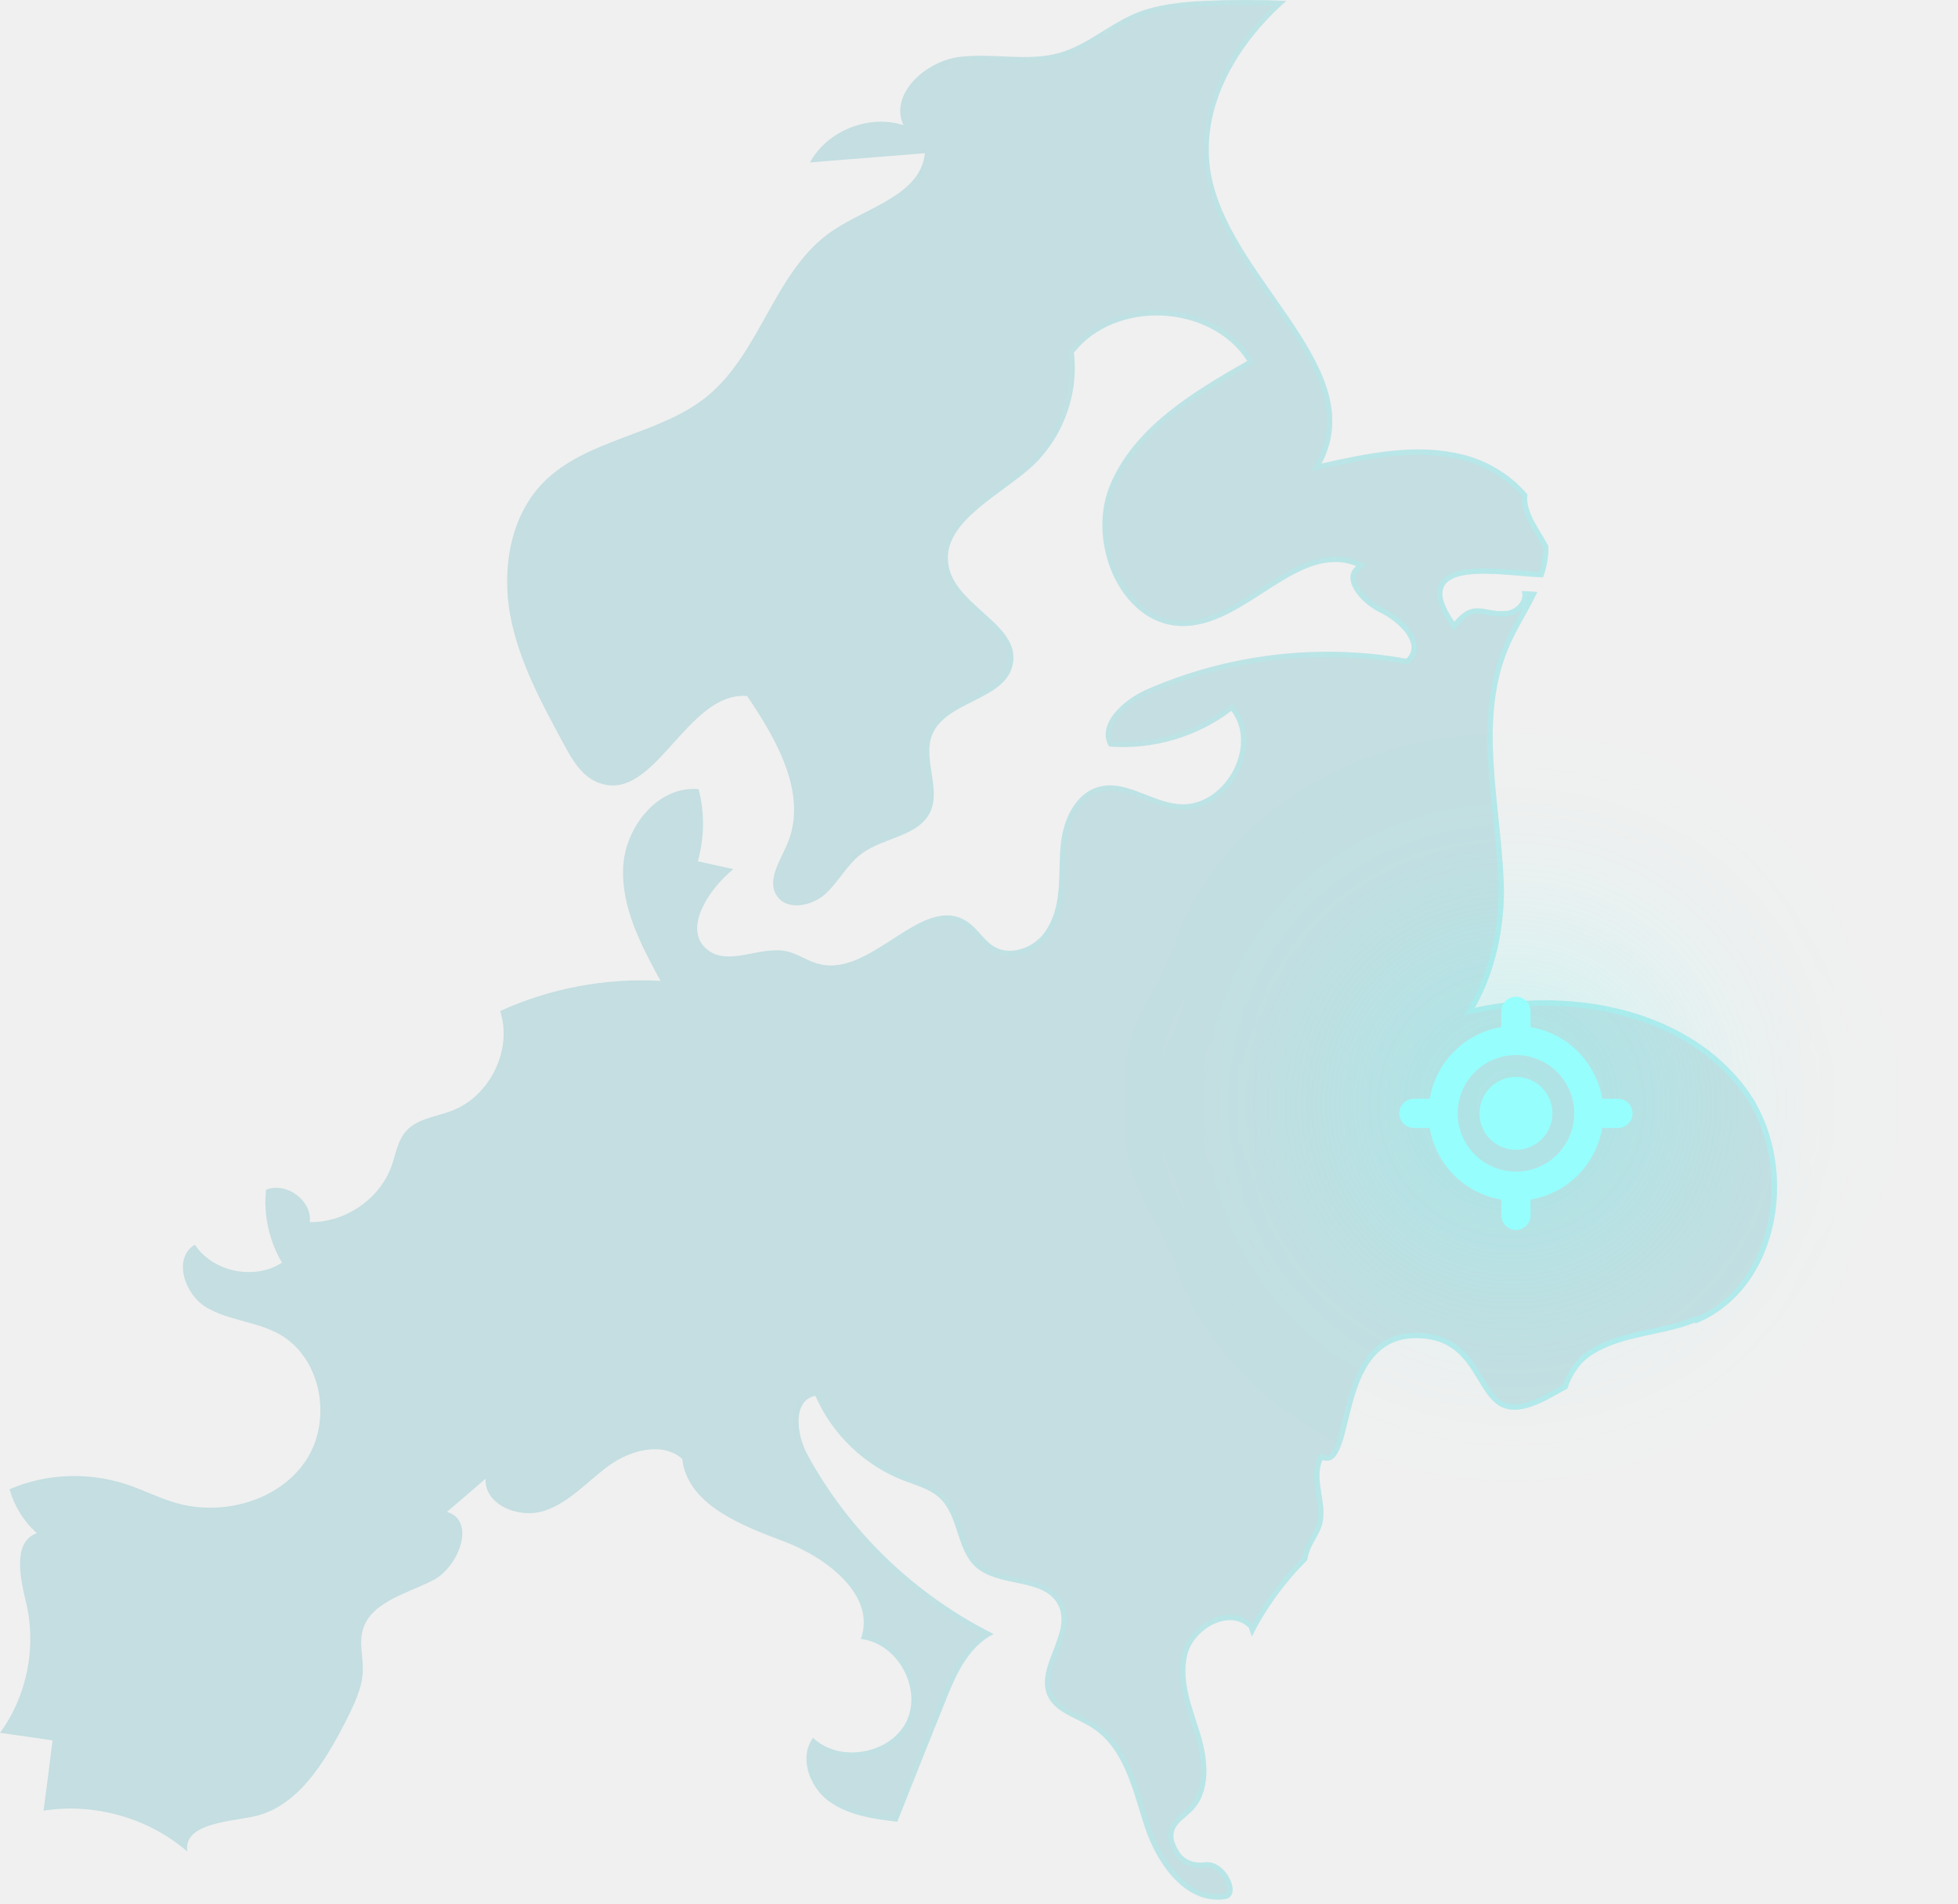
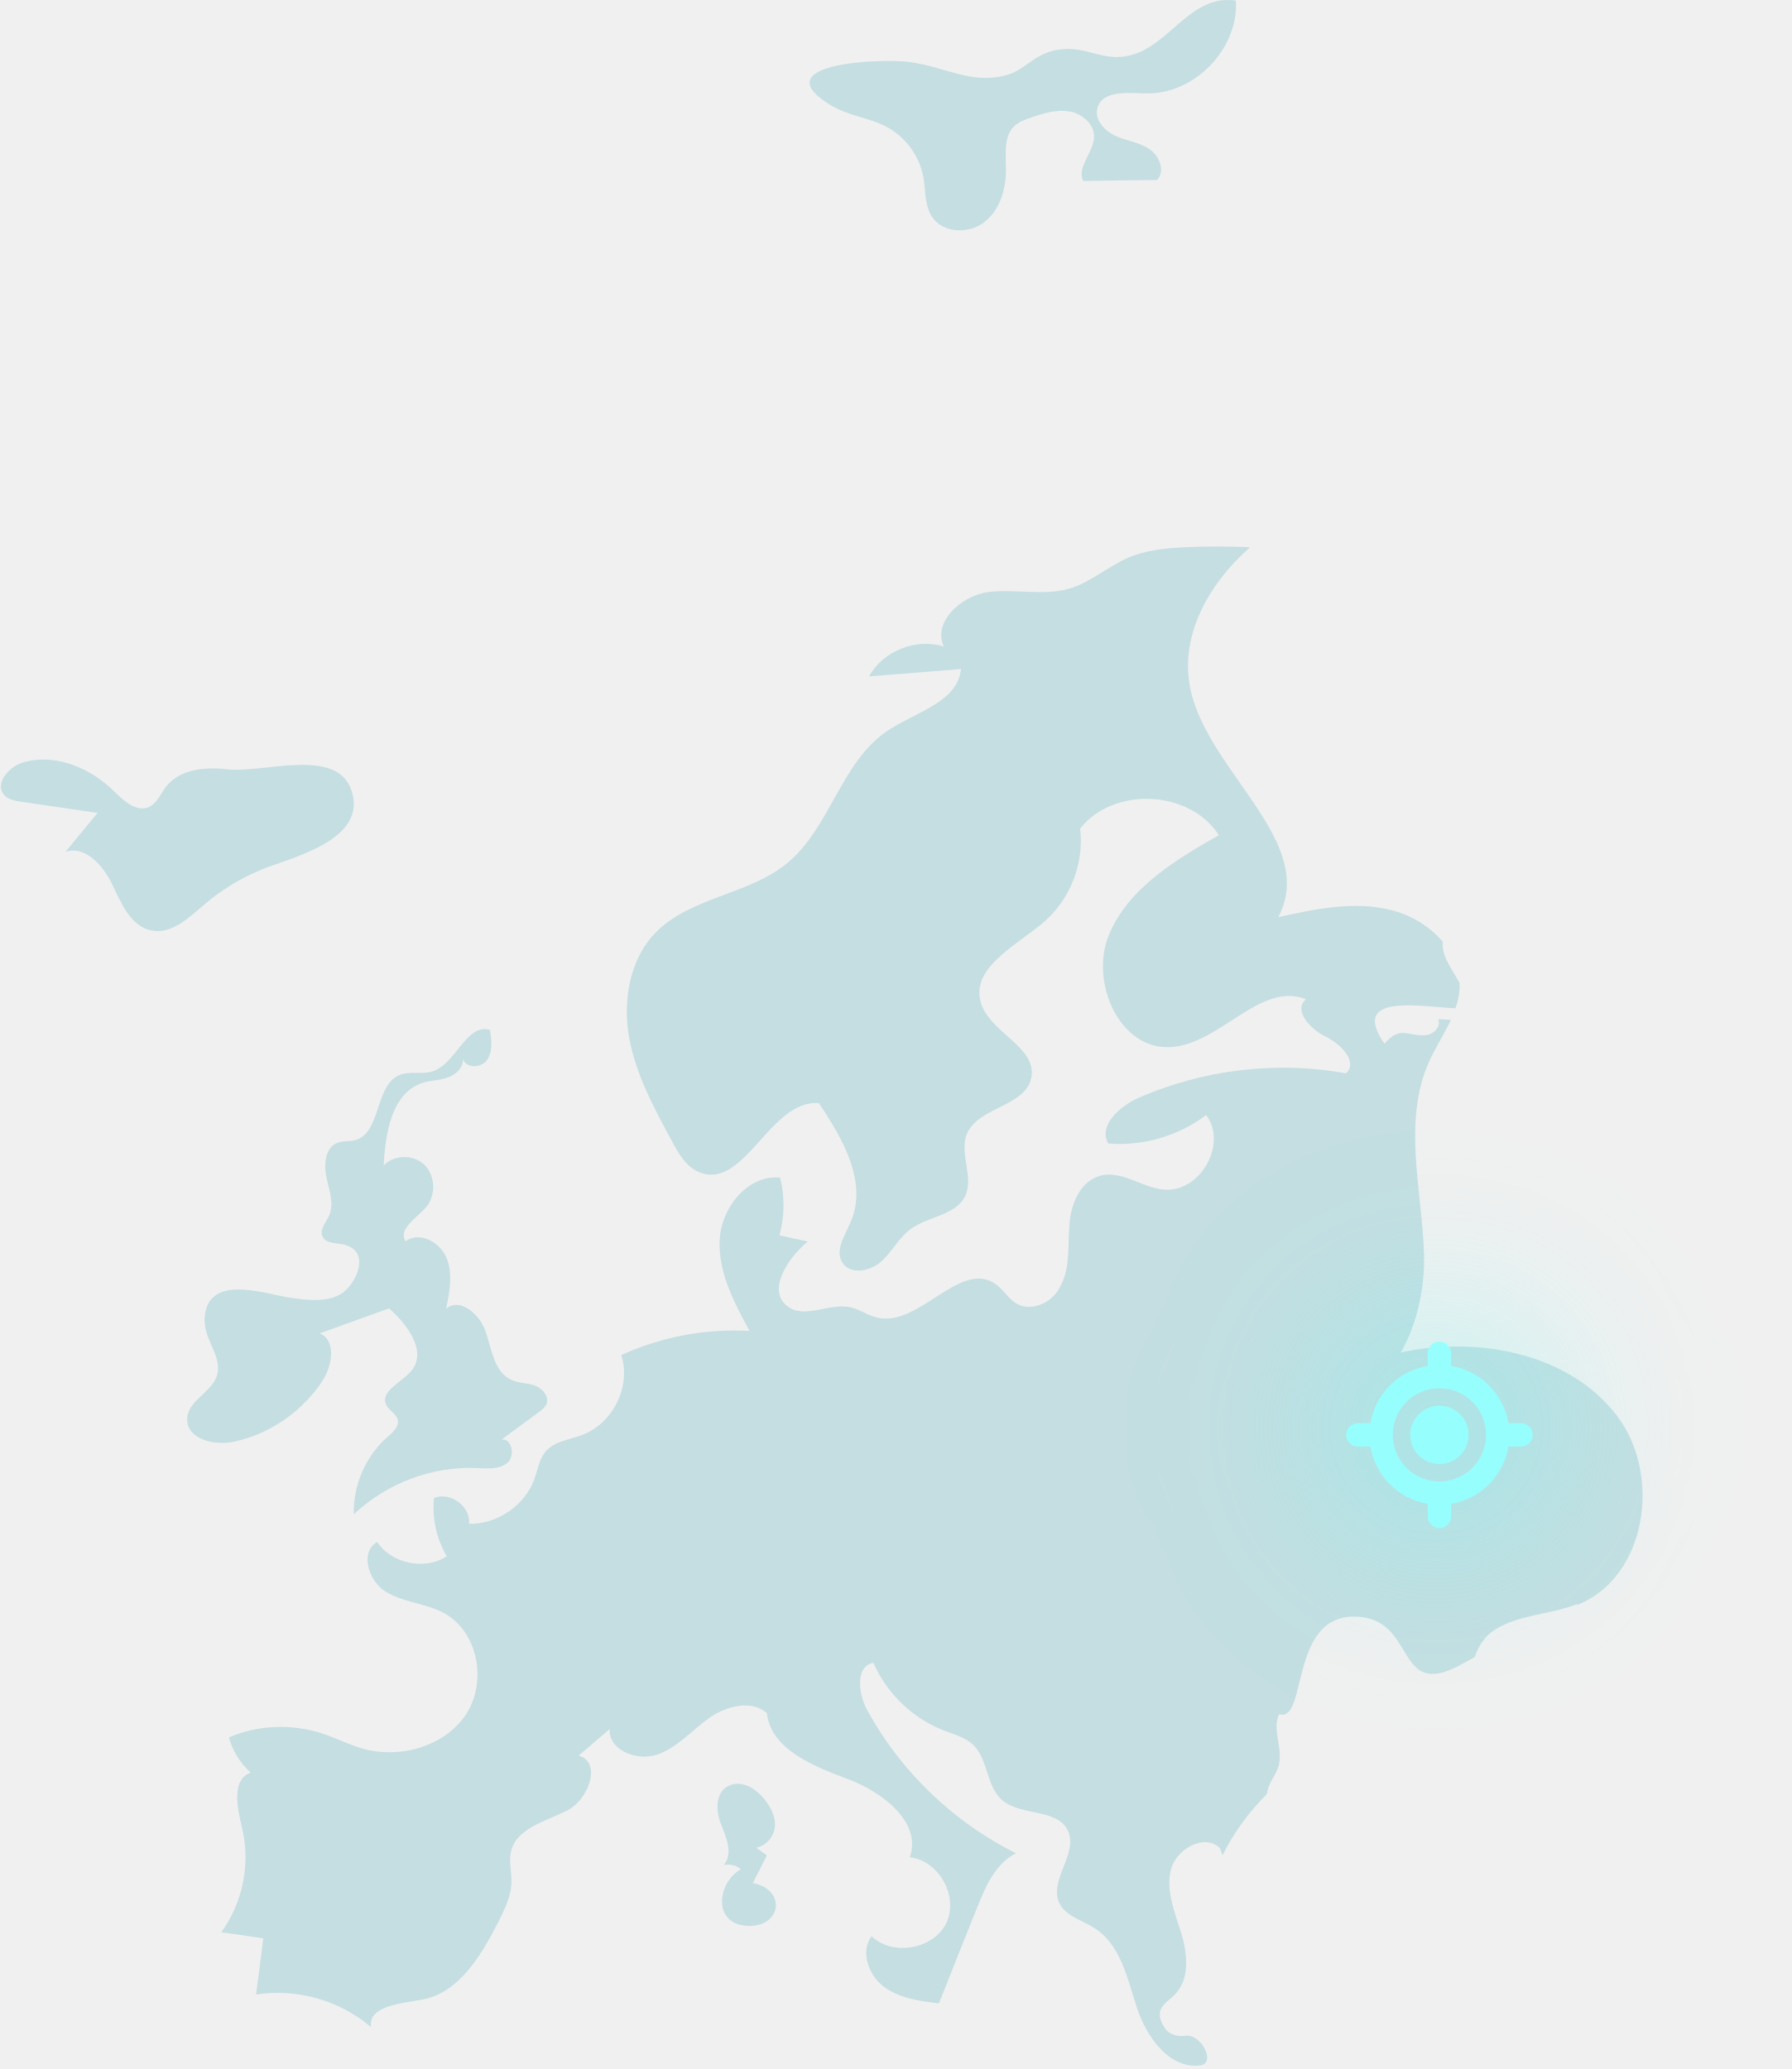
- <svg xmlns="http://www.w3.org/2000/svg" width="361" height="351" viewBox="0 0 361 351" fill="none">
-   <path d="M312.489 243.835C306.391 246.269 299.284 246.183 293.712 249.66C291.431 251.008 289.764 253.443 288.974 256.008C288.053 256.486 287.131 257.051 286.21 257.529C270.022 266.659 276.076 246.574 260.941 246.704C246.157 246.835 250.412 271.354 243.831 269.18C242.164 272.919 244.884 277.353 243.7 281.266C243.261 282.614 242.428 283.831 241.813 285.092C241.419 285.874 241.155 286.744 241.024 287.613C236.9 291.743 233.346 296.569 230.802 301.742C230.626 301.177 230.407 300.655 230.232 300.09C226.634 296.569 220.01 300.308 218.869 305.177C217.729 310.046 219.878 315.045 221.326 319.827C222.774 324.61 223.3 330.479 219.659 334C217.772 335.869 214.701 337.174 217.421 341.434C218.387 342.999 220.317 343.608 222.159 343.347C226.064 342.782 229.398 349.955 225.581 350.172C218.518 350.998 213.342 343.651 211.104 336.956C208.911 330.261 207.375 322.479 201.453 318.61C198.557 316.697 194.565 315.784 193.161 312.654C190.792 307.35 197.68 301.177 195.135 295.96C192.635 290.874 184.256 292.743 179.956 288.961C176.315 285.744 176.797 279.527 173.288 276.223C171.489 274.528 168.989 273.875 166.707 273.006C159.425 270.224 153.415 264.442 150.344 257.355C146.176 258.094 146.79 264.268 148.764 268.006C156.442 282.222 168.638 294.004 183.203 301.264C178.465 303.612 176.139 308.959 174.209 313.872C171.27 321.175 168.331 328.522 165.435 335.869C161.004 335.348 156.354 334.696 152.757 332.044C149.203 329.392 147.273 323.958 149.905 320.393C154.775 325.088 164.207 323.392 167.146 317.349C170.041 311.22 165.479 302.96 158.723 302.177C161.575 294.178 152.493 287.178 144.509 284.179C136.524 281.179 126.741 277.353 125.776 268.963C122.135 265.746 116.256 267.354 112.308 270.18C108.36 273.049 105.069 276.962 100.419 278.527C95.813 280.092 89.232 277.484 89.539 272.615C87.17 274.658 84.801 276.701 82.388 278.745C87.785 280.266 84.714 288.874 79.756 291.395C74.755 293.917 67.955 295.482 66.771 300.96C66.288 303.133 66.902 305.394 66.902 307.698C66.902 311.133 65.235 314.35 63.7 317.436C59.795 325.001 54.75 333.435 46.327 335C41.37 335.913 33.824 336.435 34.526 341.347C27.375 335.174 17.416 332.348 8.028 333.826C8.599 329.479 9.169 325.175 9.695 320.871C6.493 320.393 3.203 319.914 0 319.48C5.001 312.654 6.8 303.568 4.782 295.352C3.685 290.743 2.325 284.266 6.8 282.657C4.387 280.527 2.632 277.658 1.755 274.571C8.467 271.658 16.276 271.354 23.295 273.658C26.322 274.658 29.218 276.136 32.289 277.049C40.975 279.614 51.416 276.745 56.373 269.311C61.375 261.833 59.269 250.182 51.328 245.878C47.161 243.618 42.072 243.444 37.992 241.009C33.956 238.575 31.85 231.88 35.93 229.488C39.264 234.531 46.941 236.097 51.986 232.793C49.617 228.749 48.564 224.011 49.047 219.359C52.776 217.837 57.558 221.315 57.119 225.315C63.7 225.445 70.149 220.968 72.254 214.794C73 212.664 73.307 210.316 74.843 208.577C76.817 206.273 80.283 205.926 83.178 204.839C90.329 202.187 94.541 193.535 92.215 186.406C101.428 182.189 111.694 180.276 121.784 180.841C118.231 174.32 114.546 167.364 114.896 159.887C115.247 152.453 121.345 144.801 128.803 145.497C129.944 149.844 129.856 154.452 128.672 158.8C130.865 159.278 133.015 159.756 135.208 160.234C130.47 164.104 125.689 171.625 130.602 175.233C134.506 178.102 140.122 174.407 144.904 175.363C147.097 175.798 148.984 177.276 151.133 177.754C160.829 180.145 170.261 164.321 178.465 170.016C181.228 171.929 182.325 175.798 187.063 175.233C189.652 174.885 191.933 173.277 193.205 170.972C195.925 166.277 195.048 160.886 195.574 155.713C196.013 151.235 198.206 146.236 202.637 145.062C207.463 143.758 212.113 147.714 217.114 148.236C225.538 149.192 232.118 137.758 227.029 131.063C220.668 135.889 212.508 138.28 204.48 137.628C202.111 133.541 207.068 129.063 211.367 127.151C226.283 120.586 243.217 118.543 259.274 121.456C262.169 118.804 258.002 114.63 254.492 112.935C250.982 111.283 247.034 106.805 250.061 104.37C239.488 100.153 230.188 114.848 218.738 115.413C207.024 115.978 200.224 100.458 204.567 89.676C208.954 78.894 219.79 72.33 229.968 66.548C223.256 56.071 205.664 55.245 197.987 65.026C198.952 73.025 195.706 81.373 189.564 86.633C183.246 92.024 172.893 96.98 175.043 104.979C176.929 112.022 188.248 115.413 186.712 122.542C185.352 129.107 174.472 129.194 171.884 135.411C170.042 139.932 173.595 145.497 171.445 149.844C169.208 154.235 162.891 154.409 158.898 157.365C156.178 159.365 154.643 162.582 152.142 164.843C149.598 167.103 145.035 167.973 143.193 165.103C141.394 162.278 143.763 158.843 145.079 155.757C149.071 146.67 143.324 136.541 137.753 128.324C126.478 127.412 120.643 148.54 110.158 144.236C107.219 143.019 105.464 140.062 103.973 137.237C99.849 129.629 95.637 121.89 94.058 113.369C92.523 104.848 94.058 95.328 100.024 89.111C108.053 80.807 121.521 80.329 130.427 73.025C140.385 64.852 142.842 49.68 153.546 42.507C159.951 38.203 169.778 35.899 170.524 28.247C163.461 28.812 156.398 29.378 149.335 29.943C152.537 24.074 160.214 21.031 166.576 23.074C163.943 17.466 170.48 11.379 176.754 10.51C183.027 9.684 189.564 11.466 195.574 9.684C200.488 8.206 204.392 4.597 209.13 2.554C213.21 0.815 217.729 0.38 222.159 0.163C227.161 -0.054 232.162 -0.054 237.163 0.163C227.336 8.814 220.668 21.031 223.519 33.377C227.906 52.332 252.737 68.243 243.656 85.459C252.211 83.546 261.16 81.677 269.627 83.807C274.19 84.894 278.621 87.589 281.604 91.154C281.165 94.458 283.885 97.588 285.464 100.675C285.464 101.11 285.464 101.501 285.464 101.979C285.333 103.544 285.026 105.022 284.499 106.457C277.129 106.196 259.844 102.675 268.136 114.63C271.821 110.283 273.532 113.065 277.787 112.63C279.542 112.456 281.209 110.631 280.551 108.979C281.516 108.979 282.481 109.065 283.446 109.152C281.911 112.413 279.849 115.543 278.401 118.804C272.303 132.454 276.734 148.105 277.261 163.017C277.48 170.668 275.725 179.189 271.908 185.797C272.83 185.623 273.751 185.406 274.672 185.275C291.738 182.406 311.26 186.667 321.701 200.361C332.142 214.055 328.633 237.575 312.62 244.009L312.489 243.835Z" fill="#4EAEBC" fill-opacity="0.27" />
-   <mask id="path-2-inside-1_1_1073" fill="white">
-     <path d="M312.489 243.835C306.391 246.269 299.284 246.183 293.712 249.66C291.431 251.008 289.764 253.443 288.974 256.008C288.053 256.486 287.132 257.051 286.21 257.529C270.022 266.659 276.076 246.574 260.941 246.704C246.157 246.835 250.412 271.354 243.831 269.18C242.164 272.919 244.884 277.353 243.7 281.266C243.261 282.614 242.428 283.831 241.813 285.092C241.419 285.874 241.155 286.744 241.024 287.613C236.9 291.743 233.346 296.569 230.802 301.742C230.626 301.177 230.407 300.655 230.232 300.09C226.634 296.569 220.01 300.308 218.869 305.177C217.729 310.046 219.878 315.045 221.326 319.827C222.774 324.61 223.3 330.479 219.659 334C217.772 335.869 214.701 337.174 217.421 341.434C218.387 342.999 220.317 343.608 222.159 343.347C226.064 342.782 229.398 349.955 225.581 350.172C218.518 350.998 213.342 343.651 211.104 336.956C208.911 330.261 207.375 322.479 201.453 318.61C198.557 316.697 194.565 315.784 193.161 312.654C190.792 307.35 197.68 301.177 195.135 295.96C192.635 290.874 184.256 292.743 179.956 288.961C176.315 285.744 176.797 279.527 173.288 276.223C171.489 274.528 168.989 273.875 166.707 273.006C159.425 270.224 153.415 264.442 150.344 257.355C146.176 258.094 146.79 264.268 148.764 268.006C156.442 282.222 168.638 294.004 183.203 301.264C178.465 303.612 176.139 308.959 174.209 313.872C171.27 321.175 168.331 328.522 165.435 335.869C161.004 335.348 156.354 334.696 152.757 332.044C149.203 329.392 147.273 323.958 149.905 320.393C154.775 325.088 164.207 323.392 167.146 317.349C170.041 311.22 165.479 302.96 158.723 302.177C161.575 294.178 152.493 287.179 144.509 284.179C136.524 281.179 126.741 277.353 125.776 268.963C122.135 265.746 116.256 267.354 112.308 270.18C108.36 273.049 105.069 276.962 100.419 278.527C95.813 280.092 89.232 277.484 89.539 272.615C87.17 274.658 84.801 276.701 82.388 278.745C87.785 280.266 84.714 288.874 79.756 291.395C74.755 293.917 67.955 295.482 66.771 300.96C66.288 303.133 66.902 305.394 66.902 307.698C66.902 311.133 65.235 314.35 63.7 317.436C59.795 325.001 54.75 333.435 46.327 335C41.37 335.913 33.824 336.435 34.526 341.347C27.375 335.174 17.416 332.348 8.028 333.826C8.599 329.479 9.169 325.175 9.695 320.871C6.493 320.393 3.203 319.914 0 319.48C5.001 312.654 6.8 303.568 4.782 295.352C3.685 290.743 2.325 284.266 6.8 282.657C4.387 280.527 2.632 277.658 1.755 274.571C8.467 271.658 16.276 271.354 23.295 273.658C26.322 274.658 29.218 276.136 32.289 277.049C40.975 279.614 51.416 276.745 56.373 269.311C61.375 261.833 59.269 250.182 51.328 245.878C47.161 243.618 42.072 243.444 37.992 241.009C33.956 238.575 31.85 231.88 35.93 229.488C39.264 234.531 46.941 236.097 51.986 232.793C49.617 228.749 48.564 224.011 49.047 219.359C52.776 217.837 57.558 221.315 57.119 225.315C63.7 225.445 70.149 220.968 72.254 214.794C73 212.664 73.307 210.316 74.843 208.577C76.817 206.273 80.283 205.926 83.178 204.839C90.329 202.187 94.541 193.535 92.215 186.406C101.428 182.189 111.694 180.276 121.784 180.841C118.231 174.32 114.546 167.364 114.896 159.887C115.247 152.452 121.345 144.801 128.803 145.497C129.944 149.844 129.856 154.452 128.672 158.8C130.865 159.278 133.015 159.756 135.208 160.234C130.47 164.104 125.689 171.625 130.602 175.233C134.506 178.102 140.122 174.407 144.904 175.363C147.097 175.798 148.984 177.276 151.133 177.754C160.829 180.145 170.261 164.321 178.465 170.016C181.228 171.929 182.325 175.798 187.063 175.233C189.652 174.885 191.933 173.277 193.205 170.972C195.925 166.277 195.048 160.886 195.574 155.713C196.013 151.235 198.206 146.236 202.637 145.062C207.463 143.758 212.113 147.714 217.114 148.236C225.538 149.192 232.118 137.758 227.029 131.063C220.668 135.889 212.508 138.28 204.48 137.628C202.111 133.541 207.068 129.063 211.367 127.151C226.283 120.586 243.217 118.543 259.274 121.456C262.169 118.804 258.002 114.63 254.492 112.935C250.982 111.283 247.034 106.805 250.061 104.37C239.488 100.153 230.188 114.848 218.738 115.413C207.024 115.978 200.224 100.458 204.567 89.676C208.954 78.894 219.79 72.33 229.968 66.548C223.256 56.071 205.664 55.245 197.987 65.026C198.952 73.025 195.706 81.373 189.564 86.633C183.246 92.024 172.893 96.98 175.043 104.979C176.929 112.022 188.248 115.413 186.712 122.542C185.352 129.107 174.472 129.194 171.884 135.411C170.042 139.932 173.595 145.497 171.445 149.844C169.208 154.235 162.891 154.409 158.898 157.365C156.178 159.365 154.643 162.582 152.142 164.843C149.598 167.103 145.035 167.973 143.193 165.103C141.394 162.278 143.763 158.843 145.079 155.757C149.071 146.67 143.324 136.541 137.753 128.324C126.478 127.412 120.643 148.54 110.158 144.236C107.219 143.019 105.464 140.062 103.973 137.237C99.849 129.629 95.637 121.89 94.058 113.369C92.523 104.848 94.058 95.328 100.024 89.111C108.053 80.807 121.521 80.329 130.427 73.025C140.385 64.852 142.842 49.68 153.546 42.507C159.951 38.203 169.778 35.899 170.524 28.247C163.461 28.812 156.398 29.378 149.335 29.943C152.537 24.074 160.214 21.031 166.576 23.074C163.943 17.466 170.48 11.379 176.754 10.51C183.027 9.684 189.564 11.466 195.574 9.684C200.488 8.206 204.392 4.597 209.13 2.554C213.21 0.815 217.729 0.38 222.159 0.163C227.161 -0.054 232.162 -0.054 237.163 0.163C227.336 8.814 220.668 21.031 223.519 33.377C227.906 52.332 252.737 68.243 243.656 85.459C252.211 83.546 261.16 81.677 269.627 83.807C274.19 84.894 278.621 87.589 281.604 91.154C281.165 94.458 283.885 97.588 285.464 100.675C285.464 101.11 285.464 101.501 285.464 101.979C285.333 103.544 285.026 105.022 284.499 106.457C277.129 106.196 259.844 102.675 268.136 114.63C271.821 110.283 273.532 113.065 277.787 112.63C279.542 112.456 281.209 110.631 280.551 108.979C281.516 108.979 282.481 109.065 283.446 109.152C281.911 112.413 279.849 115.543 278.401 118.804C272.303 132.454 276.734 148.105 277.261 163.017C277.48 170.668 275.725 179.189 271.908 185.797C272.83 185.623 273.751 185.406 274.672 185.275C291.738 182.406 311.26 186.667 321.701 200.361C332.142 214.055 328.633 237.575 312.62 244.009L312.489 243.835Z" />
-   </mask>
-   <path d="M312.489 243.835C306.391 246.269 299.284 246.183 293.712 249.66C291.431 251.008 289.764 253.443 288.974 256.008C288.053 256.486 287.132 257.051 286.21 257.529C270.022 266.659 276.076 246.574 260.941 246.704C246.157 246.835 250.412 271.354 243.831 269.18C242.164 272.919 244.884 277.353 243.7 281.266C243.261 282.614 242.428 283.831 241.813 285.092C241.419 285.874 241.155 286.744 241.024 287.613C236.9 291.743 233.346 296.569 230.802 301.742C230.626 301.177 230.407 300.655 230.232 300.09C226.634 296.569 220.01 300.308 218.869 305.177C217.729 310.046 219.878 315.045 221.326 319.827C222.774 324.61 223.3 330.479 219.659 334C217.772 335.869 214.701 337.174 217.421 341.434C218.387 342.999 220.317 343.608 222.159 343.347C226.064 342.782 229.398 349.955 225.581 350.172C218.518 350.998 213.342 343.651 211.104 336.956C208.911 330.261 207.375 322.479 201.453 318.61C198.557 316.697 194.565 315.784 193.161 312.654C190.792 307.35 197.68 301.177 195.135 295.96C192.635 290.874 184.256 292.743 179.956 288.961C176.315 285.744 176.797 279.527 173.288 276.223C171.489 274.528 168.989 273.875 166.707 273.006C159.425 270.224 153.415 264.442 150.344 257.355C146.176 258.094 146.79 264.268 148.764 268.006C156.442 282.222 168.638 294.004 183.203 301.264C178.465 303.612 176.139 308.959 174.209 313.872C171.27 321.175 168.331 328.522 165.435 335.869C161.004 335.348 156.354 334.696 152.757 332.044C149.203 329.392 147.273 323.958 149.905 320.393C154.775 325.088 164.207 323.392 167.146 317.349C170.041 311.22 165.479 302.96 158.723 302.177C161.575 294.178 152.493 287.179 144.509 284.179C136.524 281.179 126.741 277.353 125.776 268.963C122.135 265.746 116.256 267.354 112.308 270.18C108.36 273.049 105.069 276.962 100.419 278.527C95.813 280.092 89.232 277.484 89.539 272.615C87.17 274.658 84.801 276.701 82.388 278.745C87.785 280.266 84.714 288.874 79.756 291.395C74.755 293.917 67.955 295.482 66.771 300.96C66.288 303.133 66.902 305.394 66.902 307.698C66.902 311.133 65.235 314.35 63.7 317.436C59.795 325.001 54.75 333.435 46.327 335C41.37 335.913 33.824 336.435 34.526 341.347C27.375 335.174 17.416 332.348 8.028 333.826C8.599 329.479 9.169 325.175 9.695 320.871C6.493 320.393 3.203 319.914 0 319.48C5.001 312.654 6.8 303.568 4.782 295.352C3.685 290.743 2.325 284.266 6.8 282.657C4.387 280.527 2.632 277.658 1.755 274.571C8.467 271.658 16.276 271.354 23.295 273.658C26.322 274.658 29.218 276.136 32.289 277.049C40.975 279.614 51.416 276.745 56.373 269.311C61.375 261.833 59.269 250.182 51.328 245.878C47.161 243.618 42.072 243.444 37.992 241.009C33.956 238.575 31.85 231.88 35.93 229.488C39.264 234.531 46.941 236.097 51.986 232.793C49.617 228.749 48.564 224.011 49.047 219.359C52.776 217.837 57.558 221.315 57.119 225.315C63.7 225.445 70.149 220.968 72.254 214.794C73 212.664 73.307 210.316 74.843 208.577C76.817 206.273 80.283 205.926 83.178 204.839C90.329 202.187 94.541 193.535 92.215 186.406C101.428 182.189 111.694 180.276 121.784 180.841C118.231 174.32 114.546 167.364 114.896 159.887C115.247 152.452 121.345 144.801 128.803 145.497C129.944 149.844 129.856 154.452 128.672 158.8C130.865 159.278 133.015 159.756 135.208 160.234C130.47 164.104 125.689 171.625 130.602 175.233C134.506 178.102 140.122 174.407 144.904 175.363C147.097 175.798 148.984 177.276 151.133 177.754C160.829 180.145 170.261 164.321 178.465 170.016C181.228 171.929 182.325 175.798 187.063 175.233C189.652 174.885 191.933 173.277 193.205 170.972C195.925 166.277 195.048 160.886 195.574 155.713C196.013 151.235 198.206 146.236 202.637 145.062C207.463 143.758 212.113 147.714 217.114 148.236C225.538 149.192 232.118 137.758 227.029 131.063C220.668 135.889 212.508 138.28 204.48 137.628C202.111 133.541 207.068 129.063 211.367 127.151C226.283 120.586 243.217 118.543 259.274 121.456C262.169 118.804 258.002 114.63 254.492 112.935C250.982 111.283 247.034 106.805 250.061 104.37C239.488 100.153 230.188 114.848 218.738 115.413C207.024 115.978 200.224 100.458 204.567 89.676C208.954 78.894 219.79 72.33 229.968 66.548C223.256 56.071 205.664 55.245 197.987 65.026C198.952 73.025 195.706 81.373 189.564 86.633C183.246 92.024 172.893 96.98 175.043 104.979C176.929 112.022 188.248 115.413 186.712 122.542C185.352 129.107 174.472 129.194 171.884 135.411C170.042 139.932 173.595 145.497 171.445 149.844C169.208 154.235 162.891 154.409 158.898 157.365C156.178 159.365 154.643 162.582 152.142 164.843C149.598 167.103 145.035 167.973 143.193 165.103C141.394 162.278 143.763 158.843 145.079 155.757C149.071 146.67 143.324 136.541 137.753 128.324C126.478 127.412 120.643 148.54 110.158 144.236C107.219 143.019 105.464 140.062 103.973 137.237C99.849 129.629 95.637 121.89 94.058 113.369C92.523 104.848 94.058 95.328 100.024 89.111C108.053 80.807 121.521 80.329 130.427 73.025C140.385 64.852 142.842 49.68 153.546 42.507C159.951 38.203 169.778 35.899 170.524 28.247C163.461 28.812 156.398 29.378 149.335 29.943C152.537 24.074 160.214 21.031 166.576 23.074C163.943 17.466 170.48 11.379 176.754 10.51C183.027 9.684 189.564 11.466 195.574 9.684C200.488 8.206 204.392 4.597 209.13 2.554C213.21 0.815 217.729 0.38 222.159 0.163C227.161 -0.054 232.162 -0.054 237.163 0.163C227.336 8.814 220.668 21.031 223.519 33.377C227.906 52.332 252.737 68.243 243.656 85.459C252.211 83.546 261.16 81.677 269.627 83.807C274.19 84.894 278.621 87.589 281.604 91.154C281.165 94.458 283.885 97.588 285.464 100.675C285.464 101.11 285.464 101.501 285.464 101.979C285.333 103.544 285.026 105.022 284.499 106.457C277.129 106.196 259.844 102.675 268.136 114.63C271.821 110.283 273.532 113.065 277.787 112.63C279.542 112.456 281.209 110.631 280.551 108.979C281.516 108.979 282.481 109.065 283.446 109.152C281.911 112.413 279.849 115.543 278.401 118.804C272.303 132.454 276.734 148.105 277.261 163.017C277.48 170.668 275.725 179.189 271.908 185.797C272.83 185.623 273.751 185.406 274.672 185.275C291.738 182.406 311.26 186.667 321.701 200.361C332.142 214.055 328.633 237.575 312.62 244.009L312.489 243.835Z" stroke="url(#paint0_linear_1_1073)" stroke-opacity="0.37" stroke-width="2" mask="url(#path-2-inside-1_1_1073)" />
-   <g filter="url(#filter0_f_1_1073)">
-     <circle cx="278.69" cy="211.463" r="49" fill="url(#paint1_radial_1_1073)" />
+ <svg xmlns="http://www.w3.org/2000/svg" width="413" height="477" viewBox="0 0 413 477" fill="none">
+   <path d="M47.216 304.744C47.216 308.992 51.199 312.802 50.085 316.919C48.972 320.948 43.406 322.787 43.149 326.991C42.892 331.677 49.229 333.341 53.725 332.421C62.032 330.713 69.568 325.546 74.32 318.364C76.633 314.86 77.532 308.817 73.635 307.416C78.988 305.489 84.34 303.562 89.692 301.635C93.889 305.314 98.427 311.488 94.959 315.868C92.733 318.714 87.466 320.685 89.05 323.926C89.692 325.239 91.405 325.94 91.705 327.385C92.005 328.918 90.592 330.188 89.436 331.195C84.383 335.531 81.386 342.319 81.557 349.106C89.179 341.924 99.626 337.983 109.988 338.465C112.429 338.552 115.127 338.815 116.968 337.239C118.809 335.618 117.995 331.502 115.598 331.896L124.29 325.502C124.932 325.02 125.617 324.495 125.96 323.75C126.688 321.999 125.018 320.028 123.219 319.415C121.421 318.802 119.451 318.889 117.739 318.057C113.97 316.262 113.328 311.182 112.001 307.153C110.716 303.08 106.049 299.007 102.838 301.723C103.651 297.825 104.422 293.621 102.923 289.986C101.425 286.308 96.629 283.811 93.503 286.176C91.705 283.417 95.901 280.877 98.085 278.469C100.483 275.841 100.44 271.243 97.956 268.659C95.473 266.119 90.891 266.119 88.451 268.703C88.793 261.214 90.335 251.974 97.357 249.653C99.284 249.04 101.382 249.084 103.266 248.383C105.193 247.726 106.991 245.931 106.691 243.872C107.034 246.281 110.802 246.368 112.215 244.442C113.628 242.515 113.328 239.843 112.943 237.435C107.505 235.858 105.15 245.23 99.755 246.982C97.271 247.814 94.445 246.85 92.047 247.857C86.353 250.31 87.894 261.127 81.942 262.835C80.529 263.229 78.988 262.966 77.618 263.535C74.92 264.718 74.62 268.571 75.263 271.506C75.905 274.44 77.104 277.637 75.819 280.352C75.134 281.841 73.721 283.33 74.278 284.906C75.006 286.964 77.96 286.395 79.973 287.14C85.068 288.979 82.285 295.11 79.63 297.519C76.333 300.54 70.767 299.752 66.87 299.183C61.047 298.351 47.174 293.139 47.131 304.701L47.216 304.744Z" fill="#4EAEBC" fill-opacity="0.27" />
+   <path d="M176.69 427.7C175.895 427.143 175.101 426.543 174.307 425.986C176.789 425.471 178.477 423.243 178.626 421.015C178.775 418.786 177.682 416.644 176.243 414.844C174.505 412.659 171.527 410.559 168.647 411.459C164.924 412.573 164.875 417.072 166.116 420.286C167.357 423.5 169.094 427.228 166.86 429.971C168.25 429.671 169.789 430.057 170.782 430.957C165.421 433.956 164.13 443.427 172.073 443.984C180.016 444.541 181.554 435.756 173.562 434.128C173.711 433.699 176.838 427.786 176.739 427.7H176.69Z" fill="#4EAEBC" fill-opacity="0.27" />
+   <path d="M192.015 24.51C195.739 26.704 200.295 27.143 204.15 29.119C208.662 31.445 211.991 35.923 212.867 40.927C213.393 44 213.13 47.38 214.839 49.969C217.292 53.745 223.206 54.008 226.798 51.286C230.391 48.565 231.88 43.78 231.88 39.259C231.88 35.703 231.267 31.577 233.764 29.119C234.859 28.065 236.348 27.538 237.794 27.056C240.598 26.09 243.577 25.212 246.512 25.695C249.447 26.178 252.251 28.592 252.207 31.577C252.119 35.176 248.133 38.513 249.71 41.717C255.361 41.629 261.056 41.541 266.707 41.498C268.679 39.522 267.277 35.923 264.955 34.386C262.633 32.806 259.742 32.499 257.201 31.358C254.66 30.216 252.251 27.626 252.952 24.949C254.003 20.866 259.786 21.393 263.991 21.525C275.206 21.92 285.545 11.341 284.888 0.147C274.943 -1.389 270.037 9.541 261.757 12.394C254.923 14.765 251.199 10.77 244.935 11.341C238.276 11.955 236.699 16.213 231.573 17.442C223.6 19.374 217.818 15.379 209.538 14.282C203.098 13.404 175.061 14.589 191.971 24.553L192.015 24.51Z" fill="#4EAEBC" fill-opacity="0.27" />
+   <path d="M60.15 200.537C55.432 202.495 51.022 205.164 47.141 208.501C43.525 211.571 39.512 215.487 34.881 214.508C30.163 213.573 27.957 208.279 25.885 203.919C23.812 199.558 19.623 194.842 15.08 196.399C17.55 193.418 20.02 190.393 22.489 187.412L4.849 184.831C3.394 184.609 1.851 184.342 0.924 183.23C-1.28 180.649 2.027 176.778 5.246 175.8C12.567 173.619 20.637 176.912 26.105 182.251C28.398 184.476 31.309 187.323 34.264 186.077C36.204 185.232 37.042 182.963 38.321 181.317C41.452 177.312 47.273 176.778 52.3 177.357C60.812 178.336 77.746 172.062 81.053 182.34C84.758 193.819 66.942 197.734 60.106 200.537H60.15Z" fill="#4EAEBC" fill-opacity="0.27" />
+   <path d="M363.489 369.835C357.391 372.269 350.284 372.183 344.712 375.66C342.431 377.008 340.764 379.443 339.974 382.008C339.053 382.486 338.132 383.051 337.21 383.529C321.022 392.659 327.076 372.574 311.941 372.704C297.157 372.835 301.412 397.354 294.831 395.18C293.164 398.919 295.884 403.353 294.7 407.266C294.261 408.614 293.428 409.831 292.813 411.092C292.419 411.874 292.155 412.744 292.024 413.613C287.9 417.743 284.346 422.569 281.802 427.742C281.626 427.177 281.407 426.655 281.232 426.09C277.634 422.569 271.01 426.308 269.869 431.177C268.729 436.046 270.878 441.045 272.326 445.827C273.774 450.61 274.3 456.479 270.659 460C268.772 461.869 265.701 463.174 268.421 467.434C269.387 468.999 271.317 469.608 273.159 469.347C277.064 468.782 280.398 475.955 276.581 476.172C269.518 476.998 264.342 469.651 262.104 462.956C259.911 456.261 258.375 448.479 252.453 444.61C249.557 442.697 245.565 441.784 244.161 438.654C241.792 433.35 248.68 427.177 246.135 421.96C243.635 416.874 235.256 418.743 230.956 414.961C227.315 411.744 227.797 405.527 224.288 402.223C222.489 400.528 219.989 399.875 217.707 399.006C210.425 396.224 204.415 390.442 201.344 383.355C197.176 384.094 197.79 390.268 199.764 394.006C207.442 408.222 219.638 420.004 234.203 427.264C229.465 429.612 227.139 434.959 225.209 439.872C222.27 447.175 219.331 454.522 216.435 461.869C212.004 461.348 207.354 460.696 203.757 458.044C200.203 455.392 198.273 449.958 200.905 446.393C205.775 451.088 215.207 449.392 218.146 443.349C221.041 437.22 216.479 428.96 209.723 428.177C212.575 420.178 203.493 413.179 195.509 410.179C187.524 407.179 177.741 403.353 176.776 394.963C173.135 391.746 167.256 393.354 163.308 396.18C159.36 399.049 156.069 402.962 151.419 404.527C146.813 406.092 140.232 403.484 140.539 398.615C138.17 400.658 135.801 402.701 133.389 404.745C138.785 406.266 135.714 414.874 130.756 417.395C125.755 419.917 118.955 421.482 117.771 426.96C117.288 429.133 117.902 431.394 117.902 433.698C117.902 437.133 116.235 440.35 114.7 443.436C110.795 451.001 105.75 459.435 97.327 461C92.37 461.913 84.824 462.435 85.526 467.347C78.375 461.174 68.416 458.348 59.028 459.826C59.599 455.479 60.169 451.175 60.695 446.871C57.493 446.393 54.203 445.914 51 445.48C56.001 438.654 57.8 429.568 55.782 421.352C54.685 416.743 53.325 410.266 57.8 408.657C55.387 406.527 53.632 403.658 52.755 400.571C59.467 397.658 67.276 397.354 74.295 399.658C77.322 400.658 80.218 402.136 83.289 403.049C91.975 405.614 102.416 402.745 107.373 395.311C112.375 387.833 110.269 376.182 102.328 371.878C98.161 369.618 93.072 369.444 88.992 367.009C84.956 364.575 82.85 357.88 86.93 355.488C90.264 360.531 97.941 362.097 102.986 358.793C100.617 354.749 99.564 350.011 100.047 345.359C103.776 343.837 108.558 347.315 108.119 351.315C114.7 351.445 121.149 346.968 123.254 340.794C124 338.664 124.307 336.316 125.843 334.577C127.817 332.273 131.283 331.926 134.178 330.839C141.329 328.187 145.541 319.535 143.215 312.406C152.428 308.189 162.694 306.276 172.784 306.841C169.231 300.32 165.546 293.364 165.896 285.887C166.247 278.452 172.345 270.801 179.803 271.497C180.944 275.844 180.856 280.452 179.672 284.8C181.865 285.278 184.015 285.756 186.208 286.234C181.47 290.104 176.689 297.625 181.602 301.233C185.506 304.102 191.122 300.407 195.904 301.363C198.097 301.798 199.984 303.276 202.133 303.754C211.829 306.145 221.261 290.321 229.465 296.016C232.228 297.929 233.325 301.798 238.063 301.233C240.652 300.885 242.933 299.277 244.205 296.972C246.925 292.277 246.048 286.886 246.574 281.713C247.013 277.235 249.206 272.236 253.637 271.062C258.463 269.758 263.113 273.714 268.114 274.236C276.538 275.192 283.118 263.758 278.029 257.063C271.668 261.889 263.508 264.28 255.48 263.628C253.111 259.541 258.068 255.063 262.367 253.151C277.283 246.586 294.217 244.543 310.274 247.456C313.169 244.804 309.002 240.63 305.492 238.935C301.982 237.283 298.034 232.805 301.061 230.37C290.488 226.153 281.188 240.848 269.738 241.413C258.024 241.978 251.224 226.458 255.567 215.676C259.954 204.894 270.79 198.33 280.968 192.548C274.256 182.071 256.664 181.245 248.987 191.026C249.952 199.025 246.706 207.372 240.564 212.633C234.246 218.024 223.893 222.98 226.043 230.979C227.929 238.022 239.248 241.413 237.712 248.542C236.352 255.107 225.472 255.194 222.884 261.411C221.042 265.932 224.595 271.497 222.445 275.844C220.208 280.235 213.891 280.409 209.898 283.365C207.178 285.365 205.643 288.582 203.142 290.843C200.598 293.103 196.035 293.973 194.193 291.103C192.394 288.278 194.763 284.843 196.079 281.757C200.071 272.67 194.324 262.541 188.753 254.324C177.478 253.412 171.643 274.54 161.158 270.236C158.219 269.019 156.464 266.062 154.973 263.237C150.849 255.629 146.637 247.89 145.058 239.369C143.523 230.848 145.058 221.328 151.024 215.111C159.053 206.807 172.521 206.329 181.427 199.025C191.385 190.852 193.842 175.68 204.546 168.507C210.951 164.203 220.778 161.899 221.524 154.247C214.461 154.812 207.398 155.378 200.335 155.943C203.537 150.074 211.214 147.031 217.576 149.074C214.943 143.466 221.48 137.379 227.754 136.51C234.027 135.684 240.564 137.466 246.574 135.684C251.488 134.206 255.392 130.597 260.13 128.554C264.21 126.815 268.729 126.38 273.159 126.163C278.161 125.946 283.162 125.946 288.163 126.163C278.336 134.814 271.668 147.031 274.519 159.377C278.906 178.332 303.737 194.243 294.656 211.459C303.211 209.546 312.16 207.677 320.627 209.807C325.19 210.894 329.621 213.589 332.604 217.154C332.165 220.458 334.885 223.588 336.464 226.675C336.464 227.11 336.464 227.501 336.464 227.979C336.333 229.544 336.026 231.022 335.499 232.457C328.129 232.196 310.844 228.675 319.136 240.63C322.821 236.283 324.532 239.065 328.787 238.63C330.542 238.456 332.209 236.631 331.551 234.979C332.516 234.979 333.481 235.065 334.446 235.152C332.911 238.413 330.849 241.543 329.401 244.804C323.303 258.454 327.734 274.105 328.261 289.017C328.48 296.668 326.725 305.189 322.908 311.797C323.83 311.623 324.751 311.406 325.672 311.275C342.738 308.406 362.26 312.667 372.701 326.361C383.142 340.055 379.633 363.575 363.62 370.009L363.489 369.835Z" fill="#4EAEBC" fill-opacity="0.27" />
+   <g filter="url(#filter0_f_371_1281)">
+     <circle cx="331" cy="337" r="49" fill="url(#paint0_radial_371_1281)" />
  </g>
-   <path d="M279.5 183.764C279.853 183.763 280.203 183.833 280.529 183.968C280.855 184.103 281.151 184.301 281.401 184.55C281.651 184.8 281.849 185.096 281.984 185.422C282.119 185.749 282.188 186.098 282.188 186.451V189.366C285.489 189.922 288.535 191.493 290.903 193.861C293.27 196.228 294.842 199.275 295.398 202.576H298.312C299.025 202.576 299.709 202.859 300.213 203.363C300.717 203.867 301 204.551 301 205.264C301 205.976 300.717 206.66 300.213 207.164C299.709 207.668 299.025 207.951 298.312 207.951H295.398C294.842 211.253 293.27 214.299 290.903 216.666C288.535 219.034 285.489 220.605 282.188 221.162V224.076C282.188 224.789 281.904 225.473 281.4 225.977C280.896 226.481 280.213 226.764 279.5 226.764C278.787 226.764 278.104 226.481 277.6 225.977C277.096 225.473 276.812 224.789 276.812 224.076V221.162C273.511 220.605 270.465 219.034 268.097 216.666C265.73 214.299 264.158 211.253 263.602 207.951H260.688C259.975 207.951 259.291 207.668 258.787 207.164C258.283 206.66 258 205.976 258 205.264C258 204.551 258.283 203.867 258.787 203.363C259.291 202.859 259.975 202.576 260.688 202.576H263.602C264.158 199.275 265.73 196.228 268.097 193.861C270.465 191.493 273.511 189.922 276.812 189.366V186.451C276.812 186.098 276.881 185.749 277.016 185.422C277.151 185.096 277.349 184.8 277.599 184.55C277.849 184.301 278.145 184.103 278.471 183.968C278.797 183.833 279.147 183.763 279.5 183.764ZM268.75 205.264C268.75 207.39 269.38 209.468 270.562 211.236C271.743 213.004 273.422 214.382 275.386 215.195C277.35 216.009 279.512 216.222 281.597 215.807C283.683 215.392 285.598 214.368 287.101 212.865C288.605 211.362 289.629 209.446 290.043 207.361C290.458 205.276 290.245 203.114 289.432 201.15C288.618 199.186 287.24 197.507 285.472 196.325C283.705 195.144 281.626 194.514 279.5 194.514C276.649 194.514 273.915 195.646 271.899 197.662C269.883 199.678 268.75 202.413 268.75 205.264ZM279.5 198.545C280.829 198.545 282.128 198.939 283.233 199.677C284.338 200.416 285.199 201.465 285.707 202.693C286.216 203.92 286.349 205.271 286.09 206.574C285.83 207.878 285.191 209.075 284.251 210.015C283.311 210.954 282.114 211.594 280.811 211.853C279.507 212.113 278.157 211.98 276.929 211.471C275.701 210.962 274.652 210.101 273.914 208.996C273.175 207.892 272.781 206.593 272.781 205.264C272.781 203.482 273.489 201.773 274.749 200.513C276.009 199.253 277.718 198.545 279.5 198.545Z" fill="#96FFFD" />
+   <path d="M331.81 309.301C332.163 309.3 332.513 309.37 332.839 309.505C333.165 309.64 333.462 309.838 333.711 310.087C333.961 310.337 334.159 310.633 334.294 310.959C334.429 311.286 334.498 311.635 334.498 311.988V314.903C337.799 315.459 340.845 317.03 343.213 319.398C345.58 321.765 347.152 324.812 347.708 328.113H350.623C351.335 328.113 352.019 328.396 352.523 328.9C353.027 329.404 353.31 330.088 353.31 330.801C353.31 331.514 353.027 332.197 352.523 332.701C352.019 333.205 351.335 333.488 350.623 333.488H347.708C347.152 336.79 345.58 339.836 343.213 342.204C340.845 344.571 337.799 346.142 334.498 346.699V349.613C334.498 350.326 334.214 351.01 333.71 351.514C333.206 352.018 332.523 352.301 331.81 352.301C331.097 352.301 330.414 352.018 329.91 351.514C329.406 351.01 329.123 350.326 329.123 349.613V346.699C325.821 346.142 322.775 344.571 320.407 342.204C318.04 339.836 316.469 336.79 315.912 333.488H312.998C312.285 333.488 311.601 333.205 311.097 332.701C310.593 332.197 310.31 331.514 310.31 330.801C310.31 330.088 310.593 329.404 311.097 328.9C311.601 328.396 312.285 328.113 312.998 328.113H315.912C316.469 324.812 318.04 321.765 320.407 319.398C322.775 317.03 325.821 315.459 329.123 314.903V311.988C329.122 311.635 329.192 311.286 329.327 310.959C329.462 310.633 329.659 310.337 329.909 310.087C330.159 309.838 330.455 309.64 330.781 309.505C331.107 309.37 331.457 309.3 331.81 309.301ZM321.06 330.801C321.06 332.927 321.691 335.005 322.872 336.773C324.053 338.541 325.732 339.919 327.696 340.732C329.661 341.546 331.822 341.759 333.907 341.344C335.993 340.929 337.908 339.906 339.412 338.402C340.915 336.899 341.939 334.983 342.354 332.898C342.768 330.813 342.555 328.651 341.742 326.687C340.928 324.723 339.55 323.044 337.782 321.862C336.015 320.681 333.936 320.051 331.81 320.051C328.959 320.051 326.225 321.183 324.209 323.199C322.193 325.215 321.06 327.95 321.06 330.801ZM331.81 324.082C333.139 324.082 334.438 324.476 335.543 325.214C336.648 325.953 337.509 327.002 338.017 328.23C338.526 329.457 338.659 330.808 338.4 332.112C338.141 333.415 337.501 334.612 336.561 335.552C335.621 336.491 334.424 337.131 333.121 337.39C331.818 337.65 330.467 337.517 329.239 337.008C328.011 336.5 326.962 335.638 326.224 334.534C325.485 333.429 325.091 332.13 325.091 330.801C325.091 329.019 325.799 327.31 327.059 326.05C328.319 324.79 330.028 324.082 331.81 324.082Z" fill="#96FFFD" />
  <defs>
-     <filter id="filter0_f_1_1073" x="196.69" y="129.463" width="164" height="164" filterUnits="userSpaceOnUse" color-interpolation-filters="sRGB">
+     <filter id="filter0_f_371_1281" x="249" y="255" width="164" height="164" filterUnits="userSpaceOnUse" color-interpolation-filters="sRGB">
      <feFlood flood-opacity="0" result="BackgroundImageFix" />
      <feBlend mode="normal" in="SourceGraphic" in2="BackgroundImageFix" result="shape" />
-       <feGaussianBlur stdDeviation="16.5" result="effect1_foregroundBlur_1_1073" />
+       <feGaussianBlur stdDeviation="16.5" result="effect1_foregroundBlur_371_1281" />
    </filter>
-     <linearGradient id="paint0_linear_1_1073" x1="304.69" y1="192.18" x2="152.69" y2="175.18" gradientUnits="userSpaceOnUse">
-       <stop stop-color="#96FFFD" />
-       <stop offset="1" stop-color="#96FFFD" stop-opacity="0" />
-     </linearGradient>
-     <radialGradient id="paint1_radial_1_1073" cx="0" cy="0" r="1" gradientUnits="userSpaceOnUse" gradientTransform="translate(278.69 203.463) rotate(-158.429) scale(46.2385)">
+     <radialGradient id="paint0_radial_371_1281" cx="0" cy="0" r="1" gradientUnits="userSpaceOnUse" gradientTransform="translate(331 329) rotate(-158.429) scale(46.2385)">
      <stop stop-color="#5CFAF7" stop-opacity="0.36" />
      <stop offset="1" stop-color="#5CFAF7" stop-opacity="0" />
    </radialGradient>
  </defs>
</svg>
